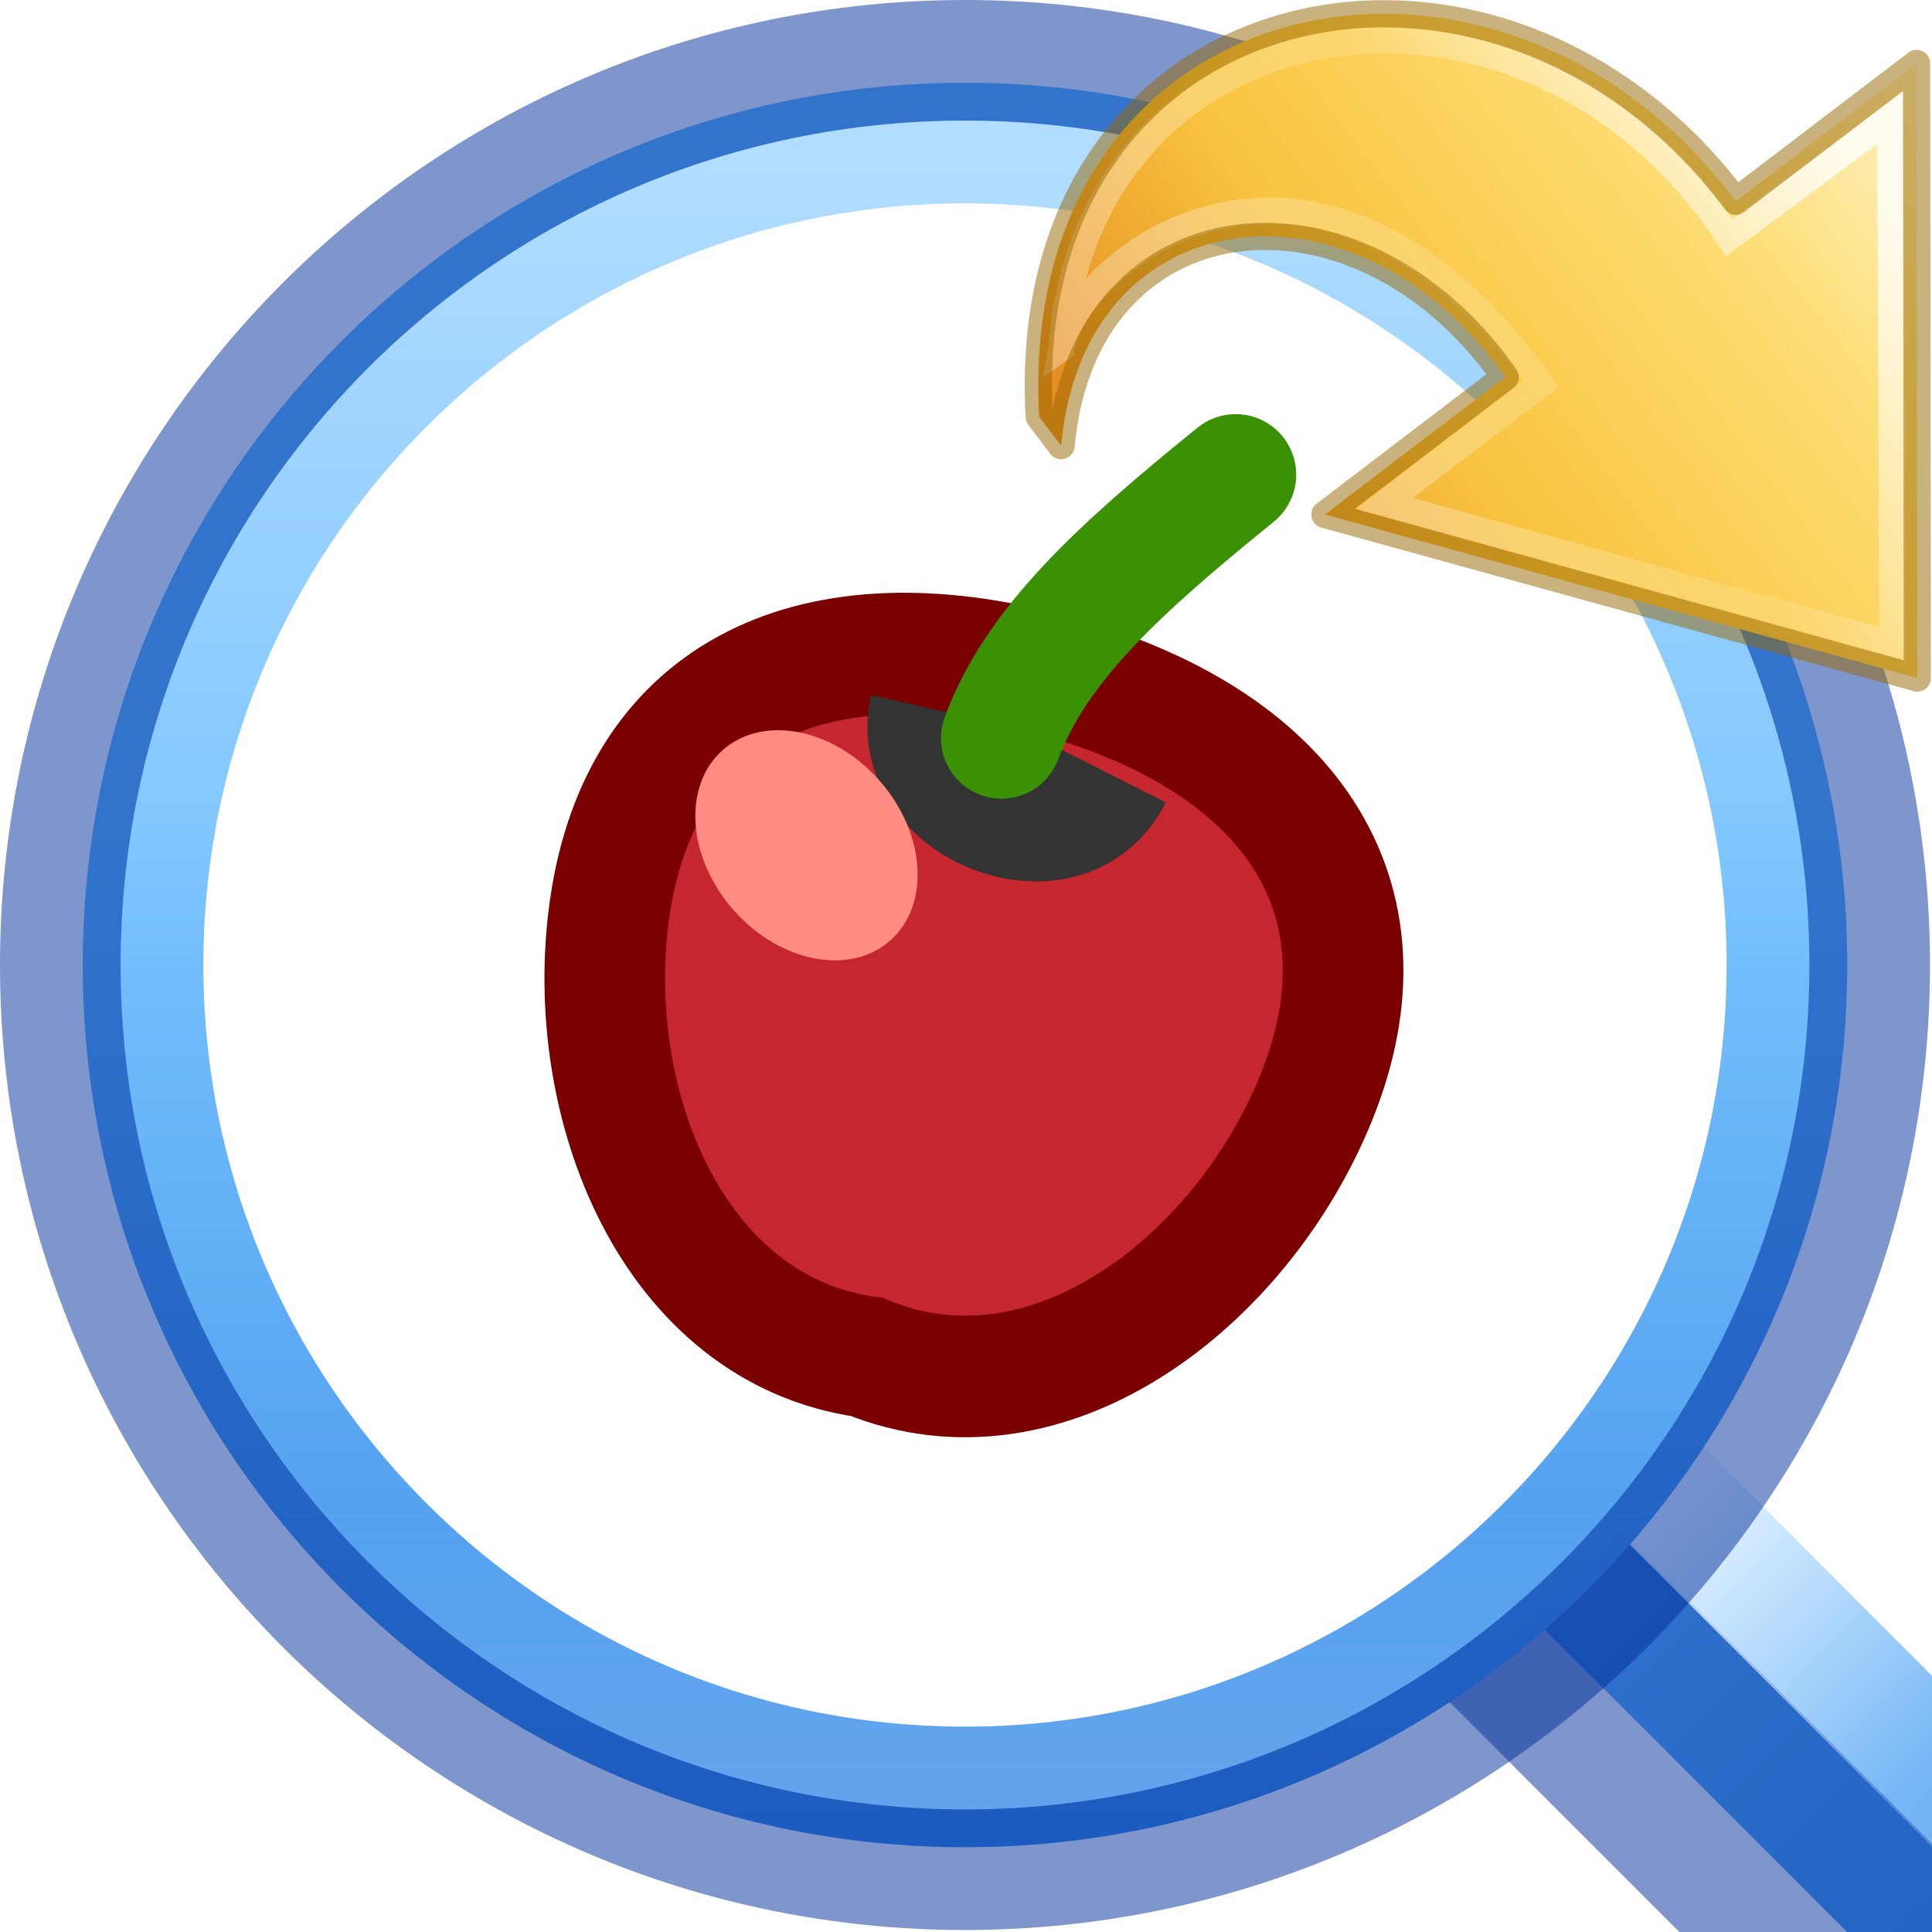
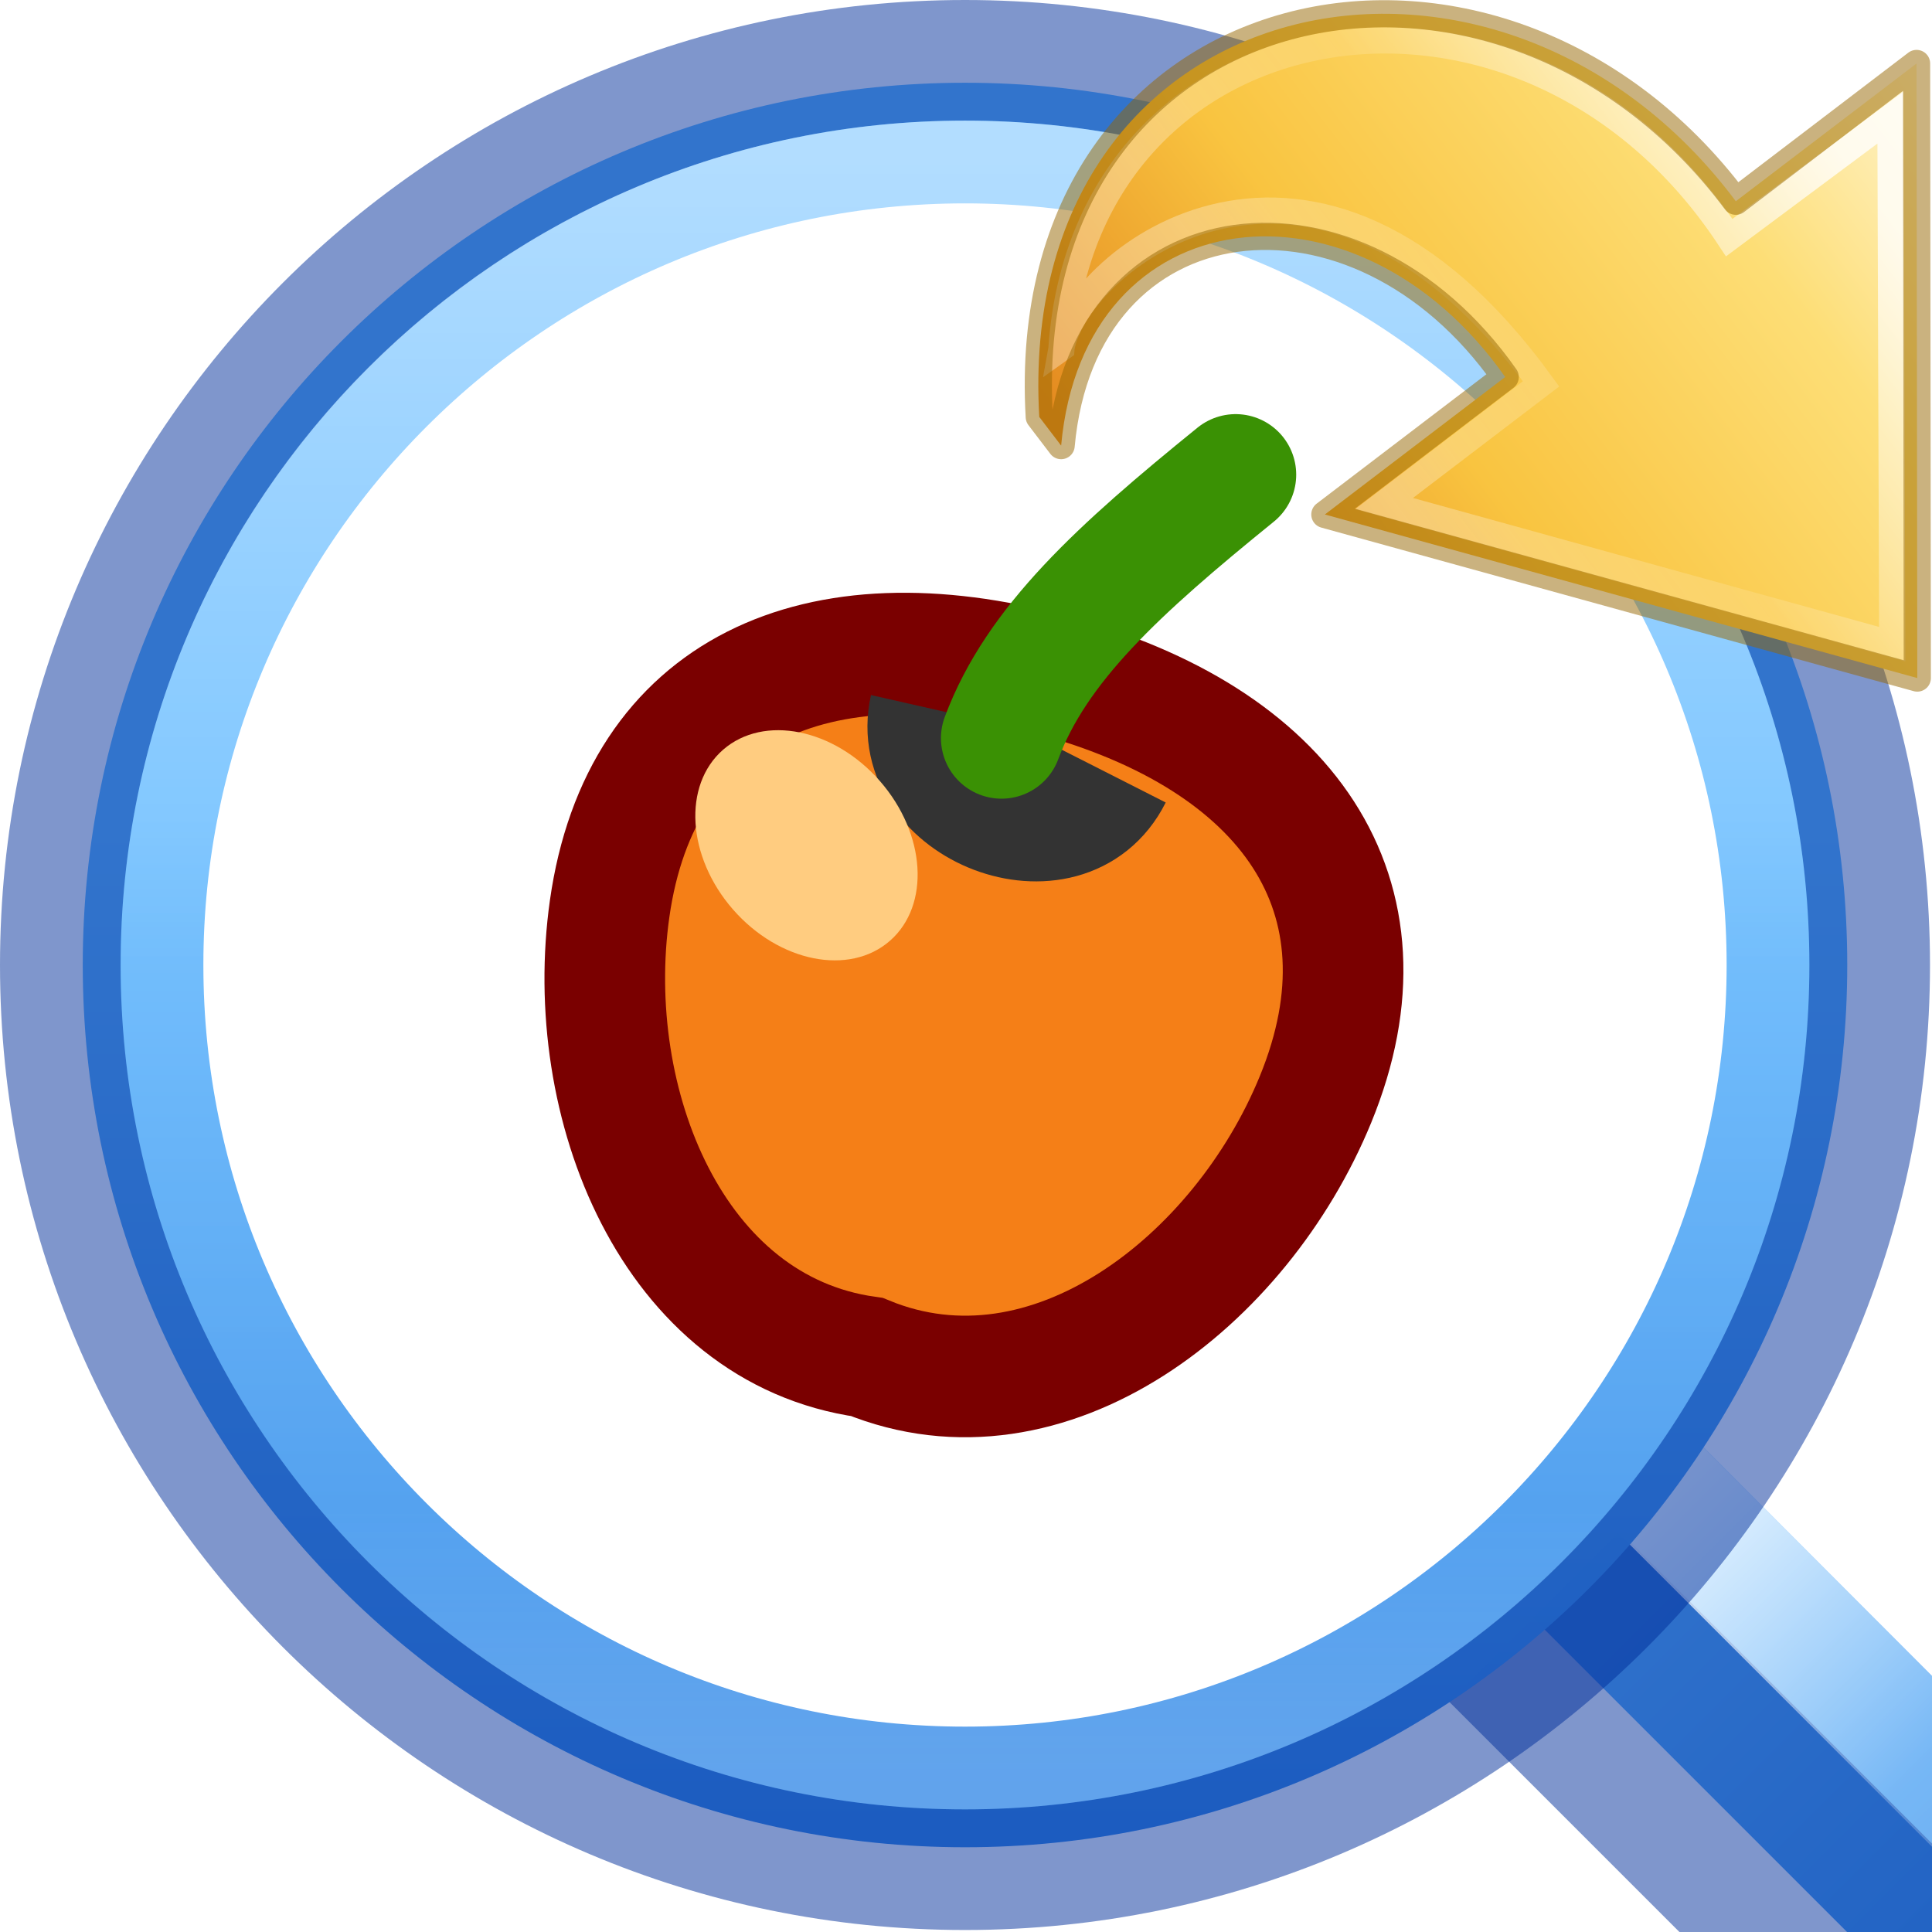
<svg xmlns="http://www.w3.org/2000/svg" xmlns:xlink="http://www.w3.org/1999/xlink" id="svg8" version="1.1" viewBox="0 0 12.7 12.7" height="48" width="48">
  <defs id="defs2">
    <linearGradient x1="23.732" y1="4.418" x2="23.732" y2="39.454" id="linearGradient3254" xlink:href="#linearGradient3242-7-3-8-0-4-58-06" gradientUnits="userSpaceOnUse" gradientTransform="matrix(0.2756217,0,0,0.2565423,-21.44355,-14.67671)" />
    <linearGradient id="linearGradient3242-7-3-8-0-4-58-06">
      <stop id="stop3244-5-8-5-6-4-3-8" style="stop-color:#cdf87e;stop-opacity:1" offset="0" />
      <stop id="stop3246-9-5-1-5-3-0-7" style="stop-color:#a2e34f;stop-opacity:1" offset="0.262" />
      <stop id="stop3248-7-2-0-7-5-35-9" style="stop-color:#68b723;stop-opacity:1" offset="0.661" />
      <stop id="stop3250-8-2-8-5-6-40-4" style="stop-color:#1d7e0d;stop-opacity:1" offset="1" />
    </linearGradient>
    <linearGradient x1="38.941" y1="15.991" x2="20.576" y2="15.991" id="linearGradient3198-5" xlink:href="#linearGradient4087-4-6" gradientUnits="userSpaceOnUse" gradientTransform="matrix(0,-0.3006486,0.3230083,0,-20.95217,-0.797489)" />
    <linearGradient id="linearGradient4087-4-6">
      <stop id="stop4089-0-9" style="stop-color:#ffffff;stop-opacity:1" offset="0" />
      <stop id="stop4091-5-8" style="stop-color:#ffffff;stop-opacity:0.235" offset="0.512" />
      <stop id="stop4093-9-7" style="stop-color:#ffffff;stop-opacity:0.157" offset="0.585" />
      <stop id="stop4095-4-2" style="stop-color:#ffffff;stop-opacity:0.392" offset="1" />
    </linearGradient>
    <linearGradient gradientTransform="matrix(-1.04172,0,0,0.9696086,49.67237,1.24692)" gradientUnits="userSpaceOnUse" xlink:href="#linearGradient3846" id="linearGradient3254-7" y2="38.066" x2="23.732" y1="4.418" x1="23.732" />
    <linearGradient id="linearGradient3846">
      <stop offset="0" style="stop-color:#fff3cb;stop-opacity:1" id="stop3848" />
      <stop offset="0.262" style="stop-color:#fdde76;stop-opacity:1" id="stop3850" />
      <stop offset="0.661" style="stop-color:#f9c440;stop-opacity:1" id="stop3852" />
      <stop offset="1" style="stop-color:#e48b20;stop-opacity:1" id="stop3854" />
    </linearGradient>
    <linearGradient gradientTransform="matrix(0,-1.13631,-1.220819,0,47.81519,53.70381)" gradientUnits="userSpaceOnUse" xlink:href="#linearGradient4087-4-6" id="linearGradient3198-5-0" y2="15.991" x2="20.576" y1="15.991" x1="38.941" />
    <linearGradient xlink:href="#linearGradient947-5" id="linearGradient916" gradientUnits="userSpaceOnUse" gradientTransform="matrix(6.470699,0,0,4.857143,-34.15521,-15.53799)" x1="4.702" y1="3.69" x2="4.702" y2="4.086" />
    <linearGradient id="linearGradient947-5">
      <stop offset="0" style="stop-color:#64baff;stop-opacity:1" id="stop943-6" />
      <stop offset="1" style="stop-color:#3689e6;stop-opacity:1" id="stop945-2" />
    </linearGradient>
    <linearGradient xlink:href="#linearGradient4011" id="linearGradient914" gradientUnits="userSpaceOnUse" gradientTransform="matrix(3.235349,0,0,4.857143,-19.24708,-15.53799)" x1="4.702" y1="3.69" x2="4.702" y2="4.086" />
    <linearGradient id="linearGradient4011">
      <stop offset="0" style="stop-color:#ffffff;stop-opacity:1" id="stop4013" />
      <stop offset="0.508" style="stop-color:#ffffff;stop-opacity:0.235" id="stop4015" />
      <stop offset="0.835" style="stop-color:#ffffff;stop-opacity:0.157" id="stop4017" />
      <stop offset="1" style="stop-color:#ffffff;stop-opacity:0.392" id="stop4019" />
    </linearGradient>
    <linearGradient gradientTransform="matrix(0,1.083776,-1.083776,0,16.67021,-2.837765)" gradientUnits="userSpaceOnUse" y2="8" x2="16.706" y1="8" x1="8.83" id="linearGradient878" xlink:href="#linearGradient947-5" />
    <linearGradient gradientTransform="matrix(0.3513514,0,0,0.3513514,-17.20367,-0.9093001)" gradientUnits="userSpaceOnUse" xlink:href="#linearGradient4011" id="linearGradient3071" y2="44.341" x2="71.204" y1="6.238" x1="71.204" />
  </defs>
  <g id="layer1">
    <g id="g859" transform="scale(2.996901)">
      <g transform="rotate(-45,4.810207,3.582032)" id="g921">
        <rect y="2.535" x="-4.339" height="1.738" width="0.529" id="rect908" style="opacity:1;fill:url(#linearGradient916);fill-opacity:1;stroke:none;stroke-width:5.606;stroke-linecap:round;stop-color:#000000" transform="scale(-1,1)" />
        <rect style="opacity:0.5;fill:#002e99;fill-opacity:1;stroke:none;stroke-width:5.606;stroke-linecap:round;stop-color:#000000" id="rect910" width="0.529" height="1.738" x="-4.079" y="2.535" transform="scale(-1,1)" />
        <rect style="opacity:1;fill:url(#linearGradient914);fill-opacity:1;stroke:none;stroke-width:3.964;stroke-linecap:round;stop-color:#000000" id="rect912" width="0.265" height="1.738" x="-4.339" y="2.535" transform="scale(-1,1)" />
      </g>
      <g transform="scale(0.2645833)" id="g910">
        <path d="m 14.814,8 c 0,-3.76 -3.054,-6.814 -6.814,-6.814 -3.76,0 -6.814,3.054 -6.814,6.814 0,3.76 3.054,6.814 6.814,6.814 3.76,0 6.814,-3.054 6.814,-6.814 z" id="path846" style="color:#000000;display:inline;overflow:visible;visibility:visible;opacity:0.99;fill:none;fill-opacity:1;fill-rule:nonzero;stroke:url(#linearGradient878);stroke-width:1;stroke-opacity:1;marker:none;enable-background:accumulate" />
        <path d="m 8,0.5 c -4.138,0 -7.5,3.362 -7.5,7.5 C 0.5,12.138 3.862,15.5 8,15.5 12.138,15.5 15.5,12.138 15.5,8 15.5,3.862 12.138,0.5 8,0.5 Z" id="path2555-7" style="color:#000000;clip-rule:nonzero;display:inline;overflow:visible;visibility:visible;opacity:0.5;isolation:auto;mix-blend-mode:normal;color-interpolation:sRGB;color-interpolation-filters:linearRGB;solid-color:#000000;solid-opacity:1;fill:none;fill-opacity:1;fill-rule:nonzero;stroke:#002e99;stroke-width:1;stroke-linecap:round;stroke-linejoin:round;stroke-miterlimit:4;stroke-dasharray:none;stroke-dashoffset:0;stroke-opacity:1;marker:none;color-rendering:auto;image-rendering:auto;shape-rendering:auto;text-rendering:auto;enable-background:accumulate" />
        <path d="M 14.5,8 C 14.5,11.59 11.59,14.5 8,14.5 4.41,14.5 1.5,11.59 1.5,8 1.5,4.41 4.41,1.5 8,1.5 11.59,1.5 14.5,4.41 14.5,8 Z" id="path8655-6" style="color:#000000;display:inline;overflow:visible;visibility:visible;opacity:0.5;fill:none;stroke:url(#linearGradient3071);stroke-width:1;stroke-linecap:round;stroke-linejoin:round;stroke-miterlimit:4;stroke-dasharray:none;stroke-dashoffset:0;stroke-opacity:1;marker:none;enable-background:accumulate" />
      </g>
    </g>
    <g id="g1055" transform="matrix(1.591855,0,0,1.591855,-3.290263,-0.1498315)">
      <g transform="translate(11.03655,3.061234)" style="stroke:#7a0000;stroke-opacity:1" id="g1018">
        <g style="stroke:#7a0000;stroke-opacity:1" id="cherry2-3" transform="matrix(0.1203468,0.00521202,-0.00532923,0.1212868,-8.388063,-3.343866)">
-           <path style="fill:#c6262e;fill-opacity:1;stroke:#7a0000;stroke-width:4.135;stroke-opacity:1" id="p5-12" d="m 42.021,38.735 c -2.28,6.289 -8.636,11.671 -14.976,9.411 -6.706,-0.642 -10.134,-8.201 -9.485,-14.852 0.729,-7.471 6.64,-10.416 14.793,-8.602 8.154,1.814 12.229,6.98 9.668,14.043 z" />
+           <path style="fill:#f57f17;fill-opacity:1;stroke:#7a0000;stroke-width:4.135;stroke-opacity:1" id="p5-12" d="m 42.021,38.735 c -2.28,6.289 -8.636,11.671 -14.976,9.411 -6.706,-0.642 -10.134,-8.201 -9.485,-14.852 0.729,-7.471 6.64,-10.416 14.793,-8.602 8.154,1.814 12.229,6.98 9.668,14.043 z" />
          <path style="fill:none;stroke:#333333;stroke-width:4.135;stroke-opacity:1" id="p8-9" d="m 28.224,26.012 c -0.601,3.336 4.888,5.213 6.336,2.001" />
        </g>
-         <path style="fill:#275100;fill-opacity:0.945;stroke:#3a9104;stroke-width:0.5;stroke-linecap:round;stroke-opacity:1;stop-color:#000000" d="m -4.834,0.081 c 0.145,-0.389 0.486,-0.698 0.967,-1.088" id="path1009" />
+         <path style="fill:#4caf50;fill-opacity:0.945;stroke:#3a9104;stroke-width:0.5;stroke-linecap:round;stroke-opacity:1;stop-color:#000000" d="m -4.834,0.081 c 0.145,-0.389 0.486,-0.698 0.967,-1.088" id="path1009" />
      </g>
-       <path d="M 5.742,3.979 A 0.524,0.403 48.879 0 1 5.094,3.85 0.524,0.403 48.879 0 1 5.053,3.19 0.524,0.403 48.879 0 1 5.701,3.32 0.524,0.403 48.879 0 1 5.742,3.979" style="opacity:1;fill:#ff8c82;fill-opacity:1;stroke:none;stroke-width:0.496;stroke-linecap:round;stroke-opacity:1;stop-color:#000000" id="path1046" />
+       <path d="M 5.742,3.979 A 0.524,0.403 48.879 0 1 5.094,3.85 0.524,0.403 48.879 0 1 5.053,3.19 0.524,0.403 48.879 0 1 5.701,3.32 0.524,0.403 48.879 0 1 5.742,3.979" style="opacity:1;fill:#ffcc80;fill-opacity:1;stroke:none;stroke-width:0.496;stroke-linecap:round;stroke-opacity:1;stop-color:#000000" id="path1046" />
    </g>
    <g transform="matrix(-0.1083068,-0.1420937,-0.1420937,0.1083068,15.99189,3.334578)" id="g32">
      <path style="display:block;overflow:visible;visibility:visible;fill:url(#linearGradient3254-7);fill-opacity:1;fill-rule:nonzero;stroke:none;stroke-width:1;stroke-linecap:butt;stroke-linejoin:round;stroke-miterlimit:7;stroke-dasharray:none;stroke-dashoffset:0;stroke-opacity:1;marker:none" id="path3503-3-3-71" d="M 33.725,38.761 C 46.952,29.832 39.243,13.433 24.5,13.568 V 5.207 L 6.5,18.893 24.5,32.58 v -8.343 c 9.509,-0.369 14.695,8.294 7.897,14.524 z" />
      <path style="display:block;overflow:visible;visibility:visible;opacity:0.8;fill:none;stroke:url(#linearGradient3198-5-0);stroke-width:0.964;stroke-linecap:butt;stroke-linejoin:miter;stroke-miterlimit:7;stroke-dasharray:none;stroke-dashoffset:0;stroke-opacity:1;marker:none" id="path3505-6-2-6" d="M 35.246,36.573 C 44.932,28.055 37.254,13.642 23.582,14.572 L 23.5,7.177 8.051,18.87 23.5,30.605 v -7.266 c 14.184,-0.324 14.003,10.792 11.746,13.235 z" />
      <path style="color:#000000;clip-rule:nonzero;display:inline;overflow:visible;visibility:visible;opacity:0.5;isolation:auto;mix-blend-mode:normal;color-interpolation:sRGB;color-interpolation-filters:linearRGB;solid-color:#000000;solid-opacity:1;fill:none;fill-opacity:1;fill-rule:evenodd;stroke:#956500;stroke-width:1;stroke-linecap:butt;stroke-linejoin:round;stroke-miterlimit:4;stroke-dasharray:none;stroke-dashoffset:0;stroke-opacity:1;marker:none;color-rendering:auto;image-rendering:auto;shape-rendering:auto;text-rendering:auto;enable-background:accumulate" id="path3503-3-3-7-5" d="M 33.725,38.761 C 46.952,29.832 39.243,13.433 24.5,13.568 V 5.207 L 6.5,18.893 24.5,32.58 v -8.343 c 9.509,-0.369 14.695,8.294 7.897,14.524 z" />
    </g>
  </g>
</svg>
